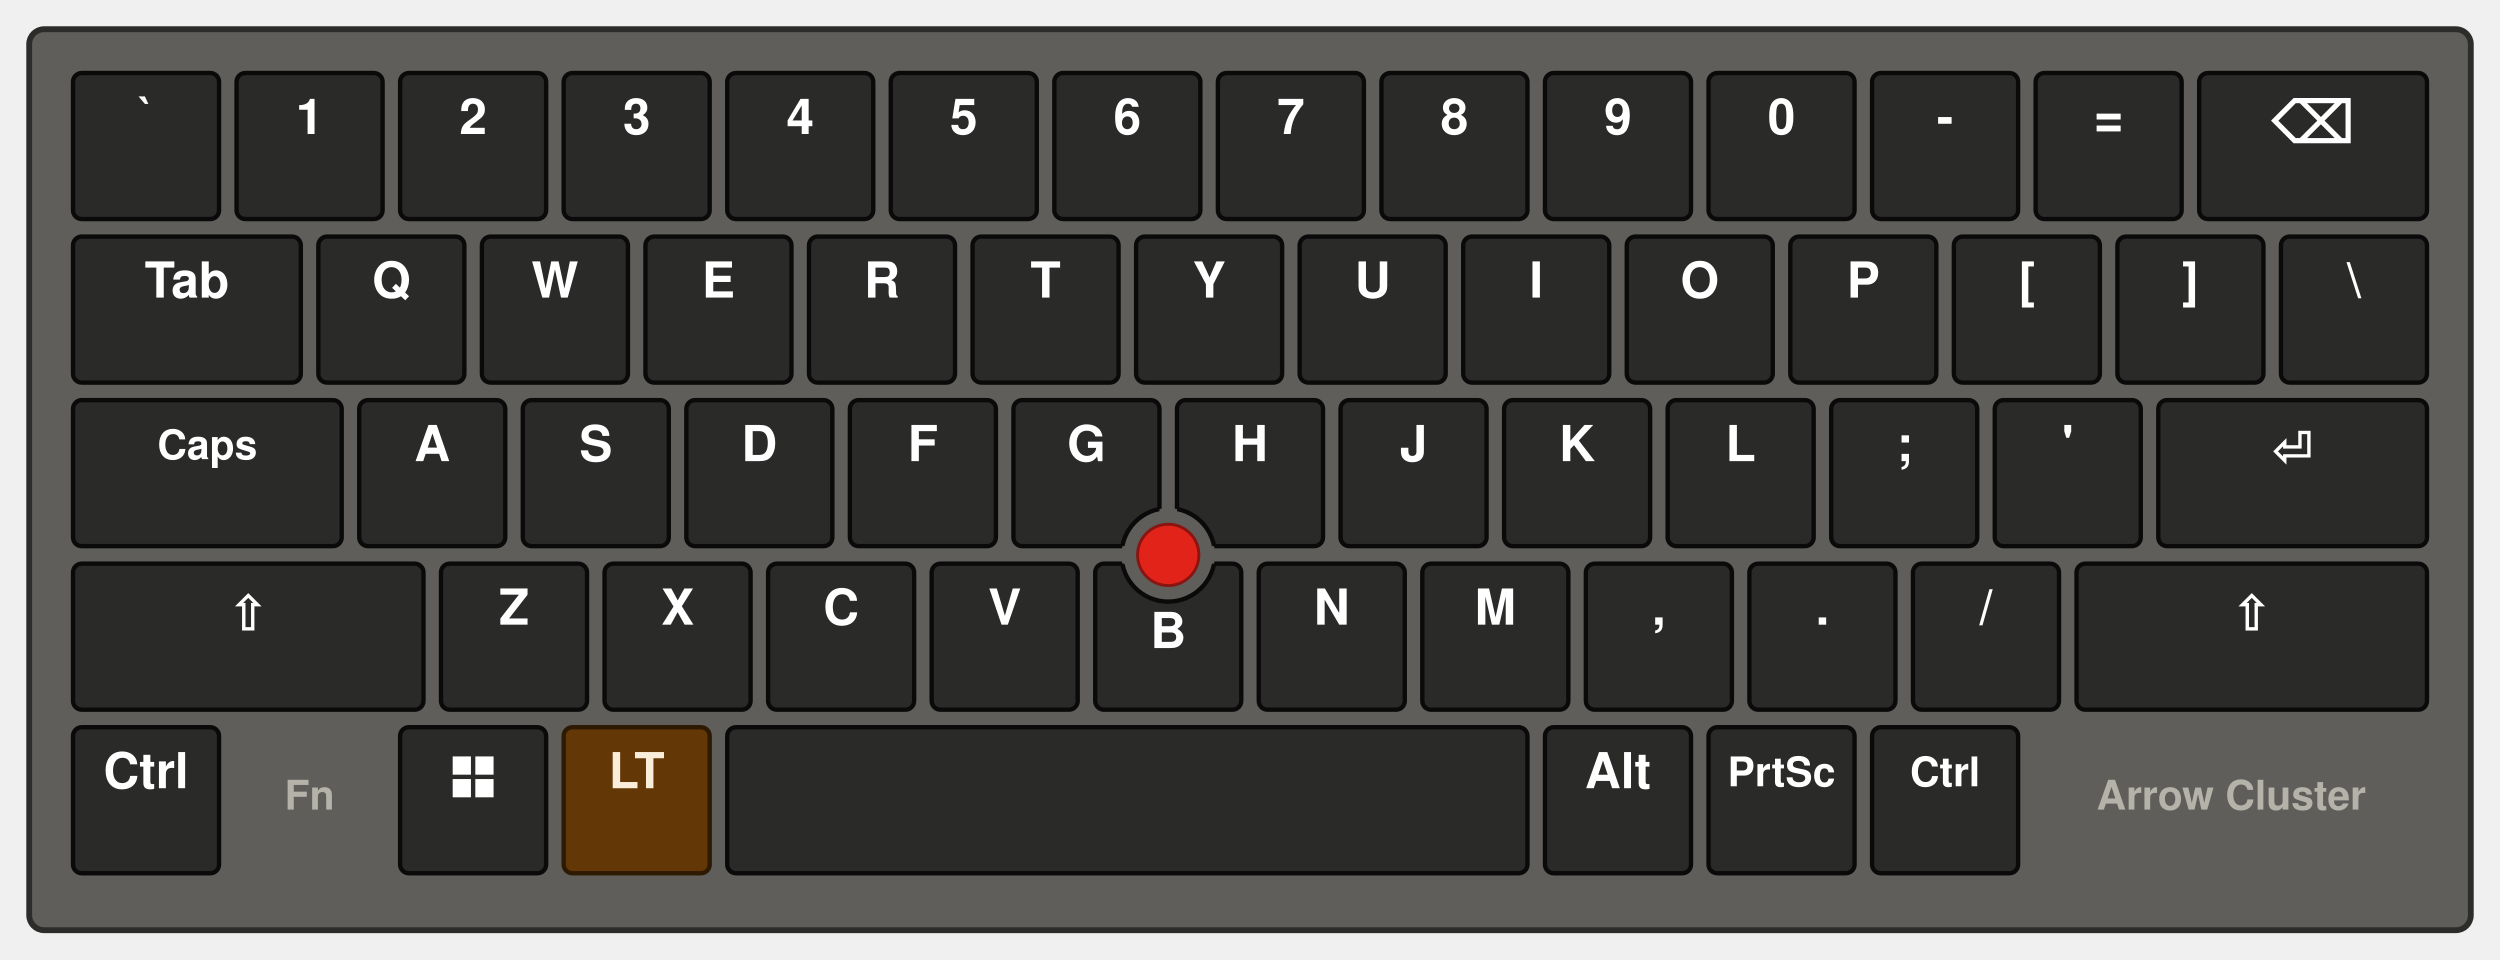
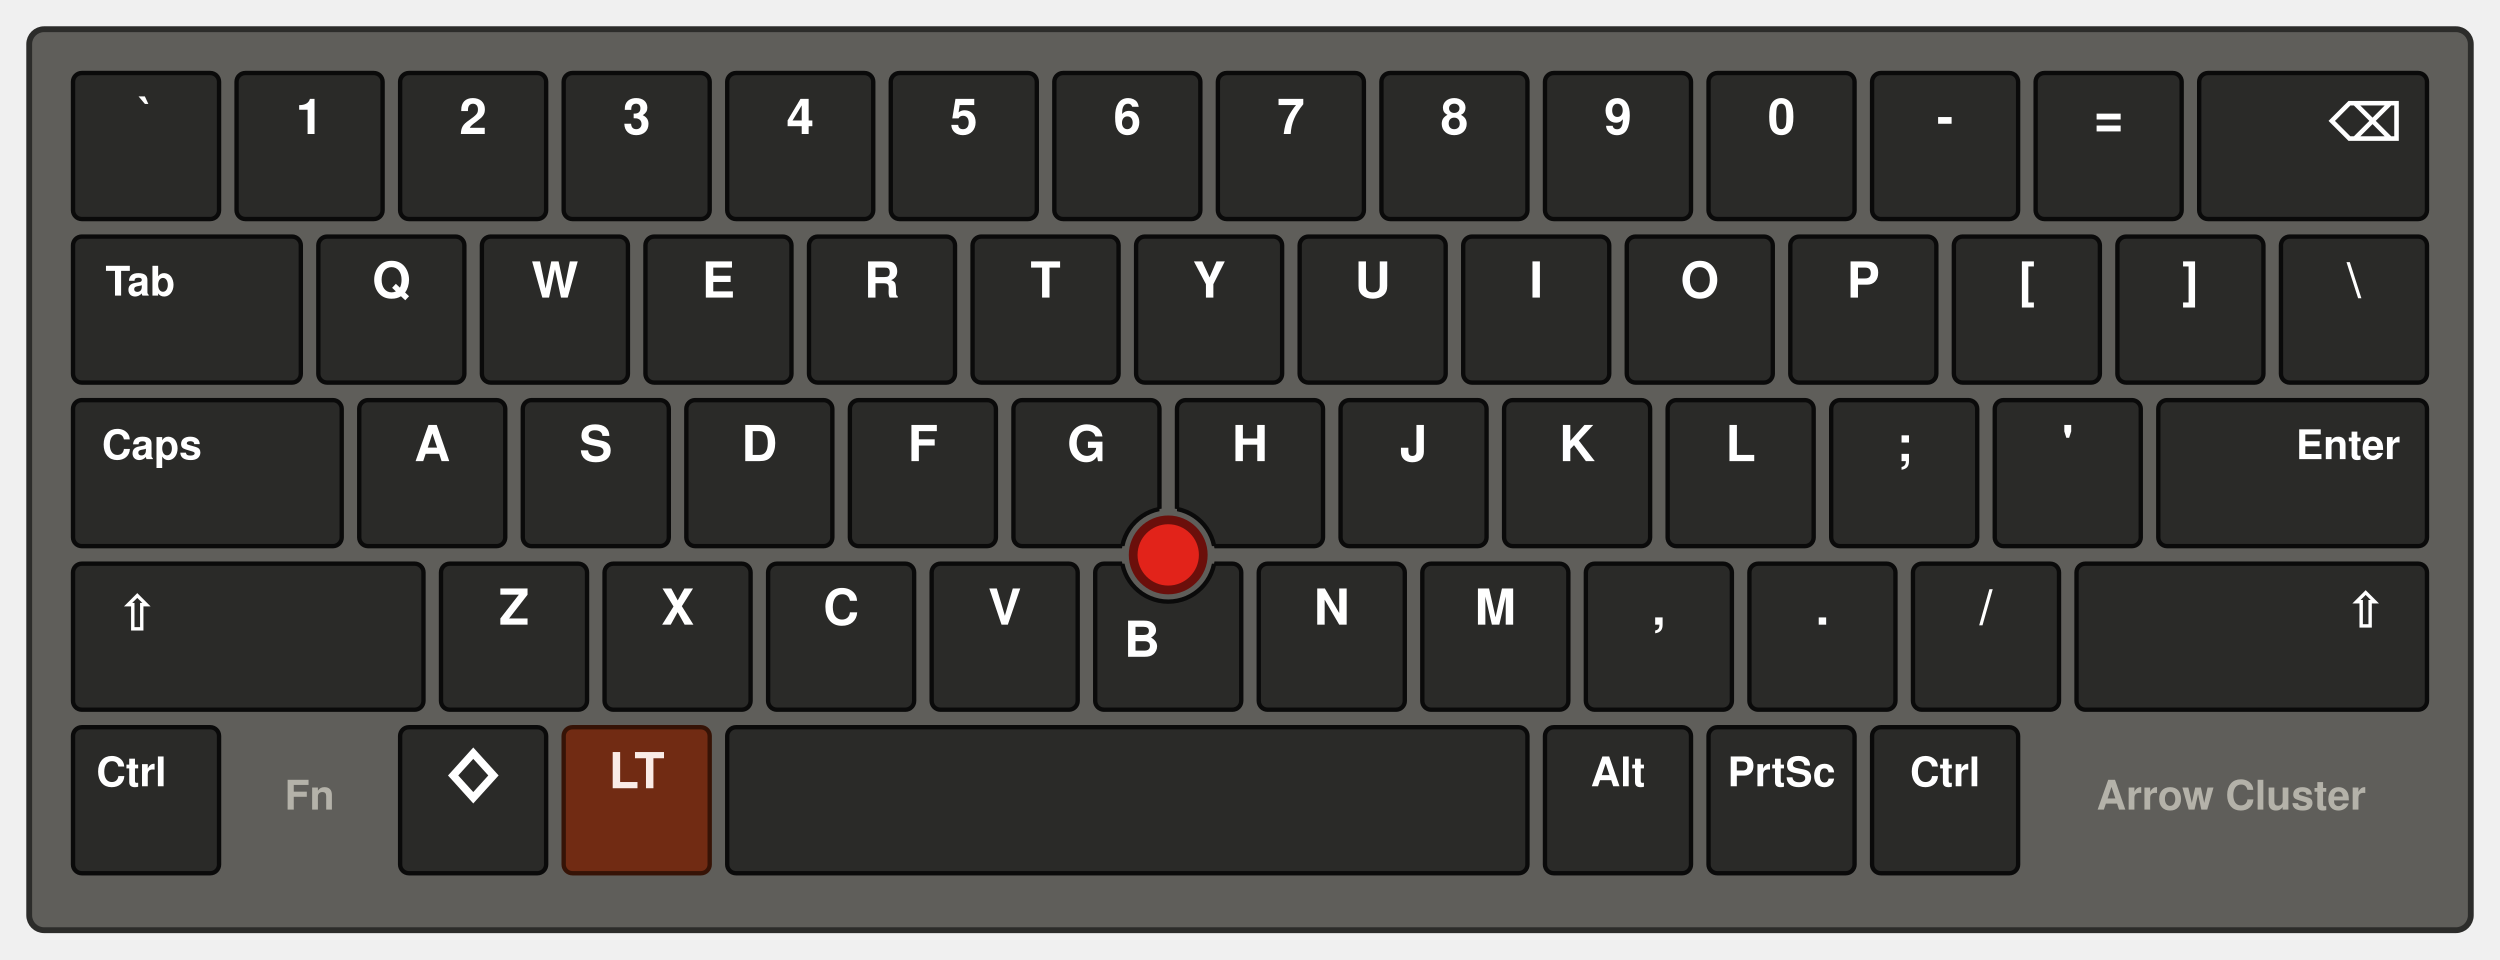
<svg xmlns="http://www.w3.org/2000/svg" width="856" height="328.5" viewBox="0 0 856 328.5">
  <style>text{font-family:-apple-system,"Segoe UI",Helvetica,Arial,"DejaVu Sans",sans-serif;text-anchor:middle;dominant-baseline:central;font-weight:600}
- .kb{fill:#5F5E5A;stroke:#2C2C2A;stroke-width:2}.tp{fill:#E2231A;stroke:#8A1410;stroke-width:1}
+ .kb{fill:#5F5E5A;stroke:#2C2C2A;stroke-width:2}.tp{fill:#E2231A;stroke:#6B0F0B;stroke-width:3}
rect{stroke-width:1.5}.t{font-size:17px}.tl{font-size:14px}.s{font-size:10px}.ft{font-size:11px}
.n rect,.blank rect{fill:#2A2A28;stroke:#0A0A0A}.cut{fill:none;stroke:#0A0A0A;stroke-width:1.5}.n .t,.n .tl,.n .ft{fill:#FFFFFF}.n .s{fill:#D3D1C7}
.dim rect{fill:none;stroke:none}.dim text{fill:#B4B2A9}.ac{font-size:14px;fill:#B4B2A9}
.mod rect{fill:#3C3489;stroke:#1C1846}.mod .t,.mod .tl,.mod .ft{fill:#EEEDFE}.mod .s{fill:#CECBF6}
.nav rect{fill:#085041;stroke:#02261E}.nav .t,.nav .tl,.nav .ft{fill:#E1F5EE}.nav .s{fill:#9FE1CB}
.ch rect{fill:#712B13;stroke:#361306}.ch .t,.ch .tl,.ch .ft{fill:#FAECE7}.ch .s{fill:#F5C4B3}
- .sw rect{fill:#633806;stroke:#2E1902}.sw .t,.sw .tl,.sw .ft{fill:#FAEEDA}.sw .s{fill:#FAC775}
- .held rect{fill:#5DCAA5;stroke:#1D7A5C}.held text{fill:#04342C}.win{fill:#FFFFFF}.bs{font-size:20.4px}</style>
+ .sw rect{fill:#712B13;stroke:#361306}.sw .t,.sw .tl,.sw .ft{fill:#FAECE7}.sw .s{fill:#F5C4B3}
+ .held rect{fill:#5DCAA5;stroke:#1D7A5C}.held text{fill:#04342C}.sup{font-size:24px;stroke:#FFFFFF;stroke-width:1.8}.bs{font-size:18px}</style>
  <defs>
    <mask id="tpcut">
      <rect width="856.0" height="324" fill="white" />
      <circle cx="400" cy="190" r="16" fill="black" />
    </mask>
    <clipPath id="tpkeys">
      <rect x="347" y="137" width="50" height="50" rx="3" />
      <rect x="403" y="137" width="50" height="50" rx="3" />
      <rect x="375" y="193" width="50" height="50" rx="3" />
    </clipPath>
  </defs>
  <rect class="kb" x="10" y="10" width="836" height="308.5" rx="5.1" />
  <g class="n">
    <rect x="25" y="25" width="50" height="50" rx="3" />
    <text class="t" x="50" y="42">`</text>
  </g>
  <g class="n">
    <rect x="81" y="25" width="50" height="50" rx="3" />
    <text class="t" x="106" y="42">1</text>
  </g>
  <g class="n">
    <rect x="137" y="25" width="50" height="50" rx="3" />
    <text class="t" x="162" y="42">2</text>
  </g>
  <g class="n">
    <rect x="193" y="25" width="50" height="50" rx="3" />
    <text class="t" x="218" y="42">3</text>
  </g>
  <g class="n">
    <rect x="249" y="25" width="50" height="50" rx="3" />
    <text class="t" x="274" y="42">4</text>
  </g>
  <g class="n">
    <rect x="305" y="25" width="50" height="50" rx="3" />
    <text class="t" x="330" y="42">5</text>
  </g>
  <g class="n">
    <rect x="361" y="25" width="50" height="50" rx="3" />
    <text class="t" x="386" y="42">6</text>
  </g>
  <g class="n">
    <rect x="417" y="25" width="50" height="50" rx="3" />
    <text class="t" x="442" y="42">7</text>
  </g>
  <g class="n">
    <rect x="473" y="25" width="50" height="50" rx="3" />
    <text class="t" x="498" y="42">8</text>
  </g>
  <g class="n">
    <rect x="529" y="25" width="50" height="50" rx="3" />
    <text class="t" x="554" y="42">9</text>
  </g>
  <g class="n">
    <rect x="585" y="25" width="50" height="50" rx="3" />
    <text class="t" x="610" y="42">0</text>
  </g>
  <g class="n">
    <rect x="641" y="25" width="50" height="50" rx="3" />
    <text class="t" x="666" y="42">-</text>
  </g>
  <g class="n">
    <rect x="697" y="25" width="50" height="50" rx="3" />
    <text class="t" x="722" y="42">=</text>
  </g>
  <g class="n">
    <rect x="753" y="25" width="78" height="50" rx="3" />
-     <text class="t bs" x="792" y="42">⌫</text>
+     <text class="t bs" x="810" y="42">⌫</text>
  </g>
  <g class="n">
    <rect x="25" y="81" width="78" height="50" rx="3" />
-     <text class="t" x="64" y="98">Tab</text>
+     <text class="tl" x="48" y="98">Tab</text>
  </g>
  <g class="n">
    <rect x="109" y="81" width="50" height="50" rx="3" />
    <text class="t" x="134" y="98">Q</text>
  </g>
  <g class="n">
    <rect x="165" y="81" width="50" height="50" rx="3" />
    <text class="t" x="190" y="98">W</text>
  </g>
  <g class="n">
    <rect x="221" y="81" width="50" height="50" rx="3" />
    <text class="t" x="246" y="98">E</text>
  </g>
  <g class="n">
    <rect x="277" y="81" width="50" height="50" rx="3" />
    <text class="t" x="302" y="98">R</text>
  </g>
  <g class="n">
    <rect x="333" y="81" width="50" height="50" rx="3" />
    <text class="t" x="358" y="98">T</text>
  </g>
  <g class="n">
    <rect x="389" y="81" width="50" height="50" rx="3" />
    <text class="t" x="414" y="98">Y</text>
  </g>
  <g class="n">
    <rect x="445" y="81" width="50" height="50" rx="3" />
    <text class="t" x="470" y="98">U</text>
  </g>
  <g class="n">
    <rect x="501" y="81" width="50" height="50" rx="3" />
    <text class="t" x="526" y="98">I</text>
  </g>
  <g class="n">
    <rect x="557" y="81" width="50" height="50" rx="3" />
    <text class="t" x="582" y="98">O</text>
  </g>
  <g class="n">
    <rect x="613" y="81" width="50" height="50" rx="3" />
    <text class="t" x="638" y="98">P</text>
  </g>
  <g class="n">
    <rect x="669" y="81" width="50" height="50" rx="3" />
    <text class="t" x="694" y="98">[</text>
  </g>
  <g class="n">
    <rect x="725" y="81" width="50" height="50" rx="3" />
    <text class="t" x="750" y="98">]</text>
  </g>
  <g class="n">
    <rect x="781" y="81" width="50" height="50" rx="3" />
    <text class="t" x="806" y="98">\</text>
  </g>
  <g class="n">
    <rect x="25" y="137" width="92" height="50" rx="3" />
-     <text class="tl" x="71" y="154">Caps</text>
+     <text class="tl" x="52" y="154">Caps</text>
  </g>
  <g class="n">
    <rect x="123" y="137" width="50" height="50" rx="3" />
    <text class="t" x="148" y="154">A</text>
  </g>
  <g class="n">
    <rect x="179" y="137" width="50" height="50" rx="3" />
    <text class="t" x="204" y="154">S</text>
  </g>
  <g class="n">
    <rect x="235" y="137" width="50" height="50" rx="3" />
    <text class="t" x="260" y="154">D</text>
  </g>
  <g class="n">
    <rect x="291" y="137" width="50" height="50" rx="3" />
    <text class="t" x="316" y="154">F</text>
  </g>
  <g class="n" mask="url(#tpcut)">
    <rect x="347" y="137" width="50" height="50" rx="3" />
    <text class="t" x="372" y="154">G</text>
  </g>
  <g class="n" mask="url(#tpcut)">
    <rect x="403" y="137" width="50" height="50" rx="3" />
    <text class="t" x="428" y="154">H</text>
  </g>
  <g class="n">
    <rect x="459" y="137" width="50" height="50" rx="3" />
    <text class="t" x="484" y="154">J</text>
  </g>
  <g class="n">
    <rect x="515" y="137" width="50" height="50" rx="3" />
    <text class="t" x="540" y="154">K</text>
  </g>
  <g class="n">
    <rect x="571" y="137" width="50" height="50" rx="3" />
    <text class="t" x="596" y="154">L</text>
  </g>
  <g class="n">
    <rect x="627" y="137" width="50" height="50" rx="3" />
    <text class="t" x="652" y="154">;</text>
  </g>
  <g class="n">
    <rect x="683" y="137" width="50" height="50" rx="3" />
    <text class="t" x="708" y="154">'</text>
  </g>
  <g class="n">
    <rect x="739" y="137" width="92" height="50" rx="3" />
-     <text class="t" x="785" y="154">⏎</text>
+     <text class="tl" x="804" y="154">Enter</text>
  </g>
  <g class="n">
    <rect x="25" y="193" width="120" height="50" rx="3" />
-     <text class="t" x="85" y="210">⇧</text>
+     <text class="t" x="47" y="210">⇧</text>
  </g>
  <g class="n">
    <rect x="151" y="193" width="50" height="50" rx="3" />
    <text class="t" x="176" y="210">Z</text>
  </g>
  <g class="n">
    <rect x="207" y="193" width="50" height="50" rx="3" />
    <text class="t" x="232" y="210">X</text>
  </g>
  <g class="n">
    <rect x="263" y="193" width="50" height="50" rx="3" />
    <text class="t" x="288" y="210">C</text>
  </g>
  <g class="n">
    <rect x="319" y="193" width="50" height="50" rx="3" />
    <text class="t" x="344" y="210">V</text>
  </g>
  <g class="n" mask="url(#tpcut)">
    <rect x="375" y="193" width="50" height="50" rx="3" />
-     <text class="t" x="400" y="218">B</text>
+     <text class="t" x="391" y="221">B</text>
  </g>
  <g class="n">
    <rect x="431" y="193" width="50" height="50" rx="3" />
    <text class="t" x="456" y="210">N</text>
  </g>
  <g class="n">
    <rect x="487" y="193" width="50" height="50" rx="3" />
    <text class="t" x="512" y="210">M</text>
  </g>
  <g class="n">
    <rect x="543" y="193" width="50" height="50" rx="3" />
    <text class="t" x="568" y="210">,</text>
  </g>
  <g class="n">
    <rect x="599" y="193" width="50" height="50" rx="3" />
    <text class="t" x="624" y="210">.</text>
  </g>
  <g class="n">
    <rect x="655" y="193" width="50" height="50" rx="3" />
    <text class="t" x="680" y="210">/</text>
  </g>
  <g class="n">
    <rect x="711" y="193" width="120" height="50" rx="3" />
-     <text class="t" x="771" y="210">⇧</text>
+     <text class="t" x="810" y="209">⇧</text>
  </g>
  <g class="n">
    <rect x="25" y="249" width="50" height="50" rx="3" />
-     <text class="t" x="50" y="266">Ctrl</text>
+     <text class="tl" x="45" y="266">Ctrl</text>
  </g>
  <g class="dim">
    <rect x="81" y="249" width="50" height="50" rx="3" />
    <text class="tl" x="106" y="274">Fn</text>
  </g>
  <g class="n">
    <rect x="137" y="249" width="50" height="50" rx="3" />
-     <path class="win" d="M155 259h6.25v6.25h-6.25ZM162.75 259h6.25v6.25h-6.25ZM155 266.75h6.25v6.25h-6.25ZM162.75 266.75h6.25v6.25h-6.25Z" />
+     <text class="t sup" x="162" y="268">◇</text>
  </g>
  <g class="sw">
    <rect x="193" y="249" width="50" height="50" rx="3" />
    <text class="t" x="218" y="266">LT</text>
  </g>
  <g class="n">
    <rect x="249" y="249" width="274" height="50" rx="3" />
  </g>
  <g class="n">
    <rect x="529" y="249" width="50" height="50" rx="3" />
-     <text class="t" x="554" y="266">Alt</text>
+     <text class="tl" x="554" y="266">Alt</text>
  </g>
  <g class="n">
    <rect x="585" y="249" width="50" height="50" rx="3" />
    <text class="tl" x="610" y="266">PrtSc</text>
  </g>
  <g class="n">
    <rect x="641" y="249" width="50" height="50" rx="3" />
    <text class="tl" x="666" y="266">Ctrl</text>
  </g>
  <text class="ac" x="764" y="274">Arrow Cluster</text>
  <circle class="cut" cx="400" cy="190" r="16" clip-path="url(#tpkeys)" />
-   <circle class="tp" cx="400" cy="190" r="10.5" />
+   <circle class="tp" cx="400" cy="190" r="12" />
</svg>
